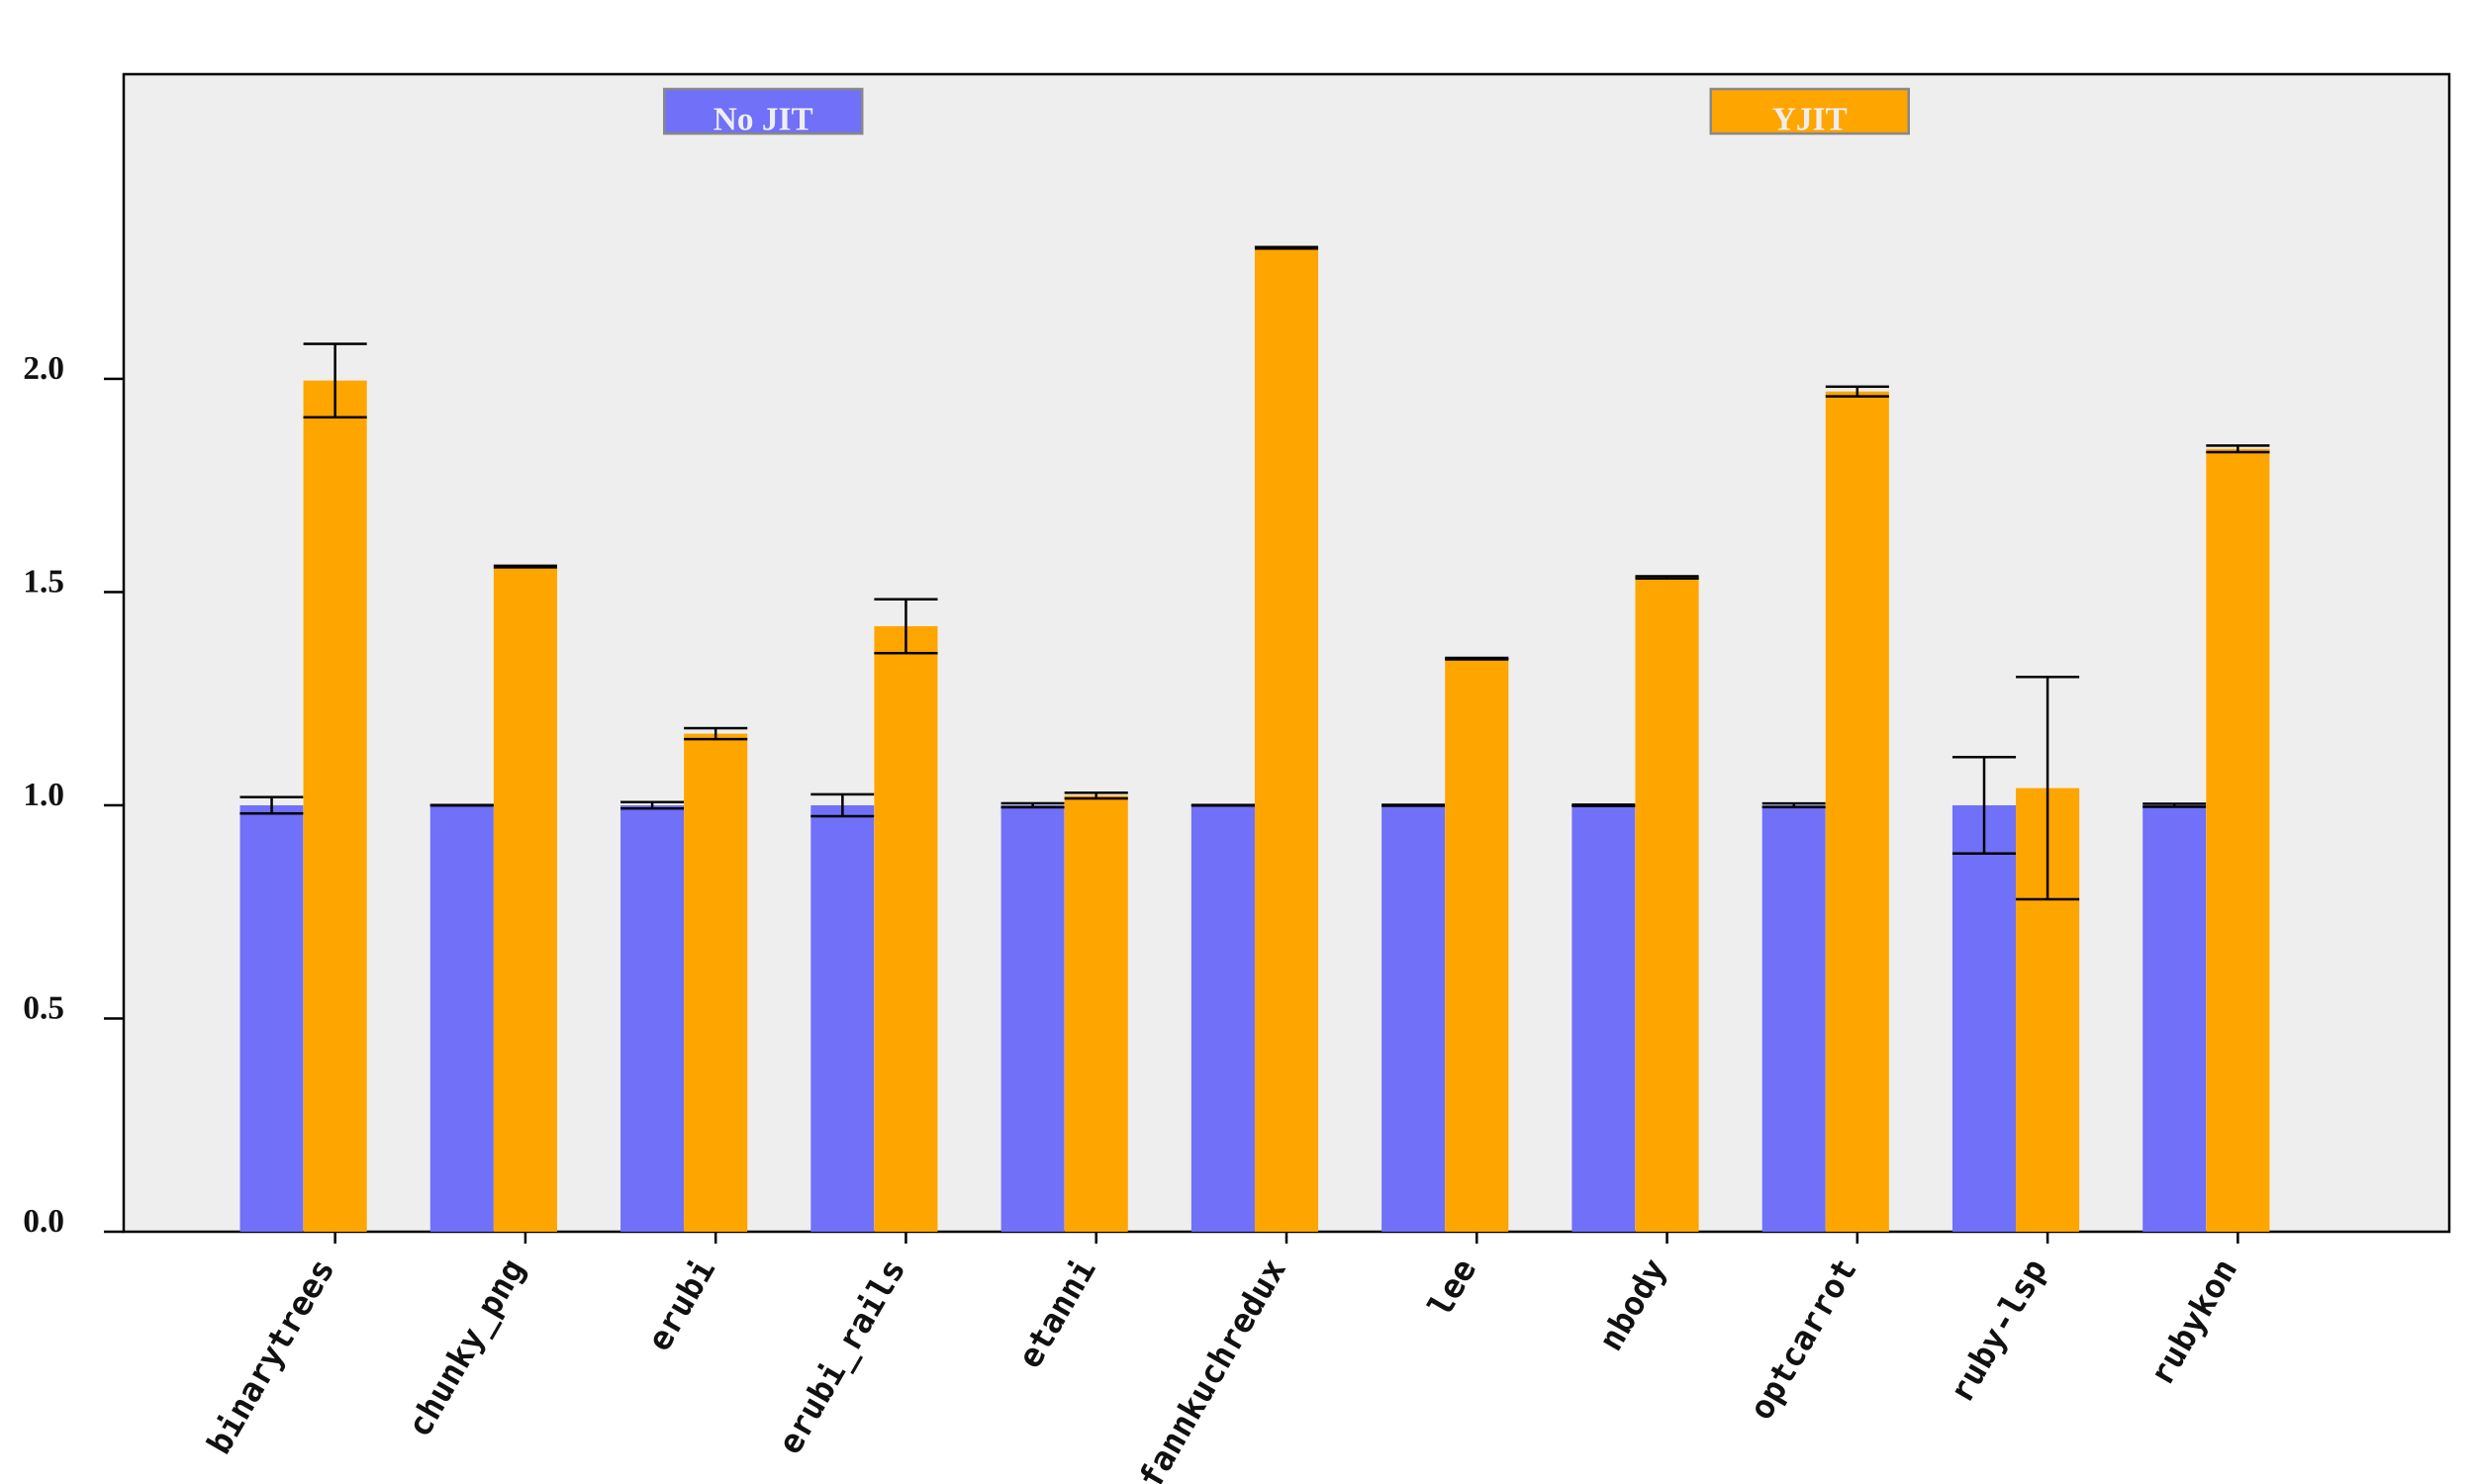
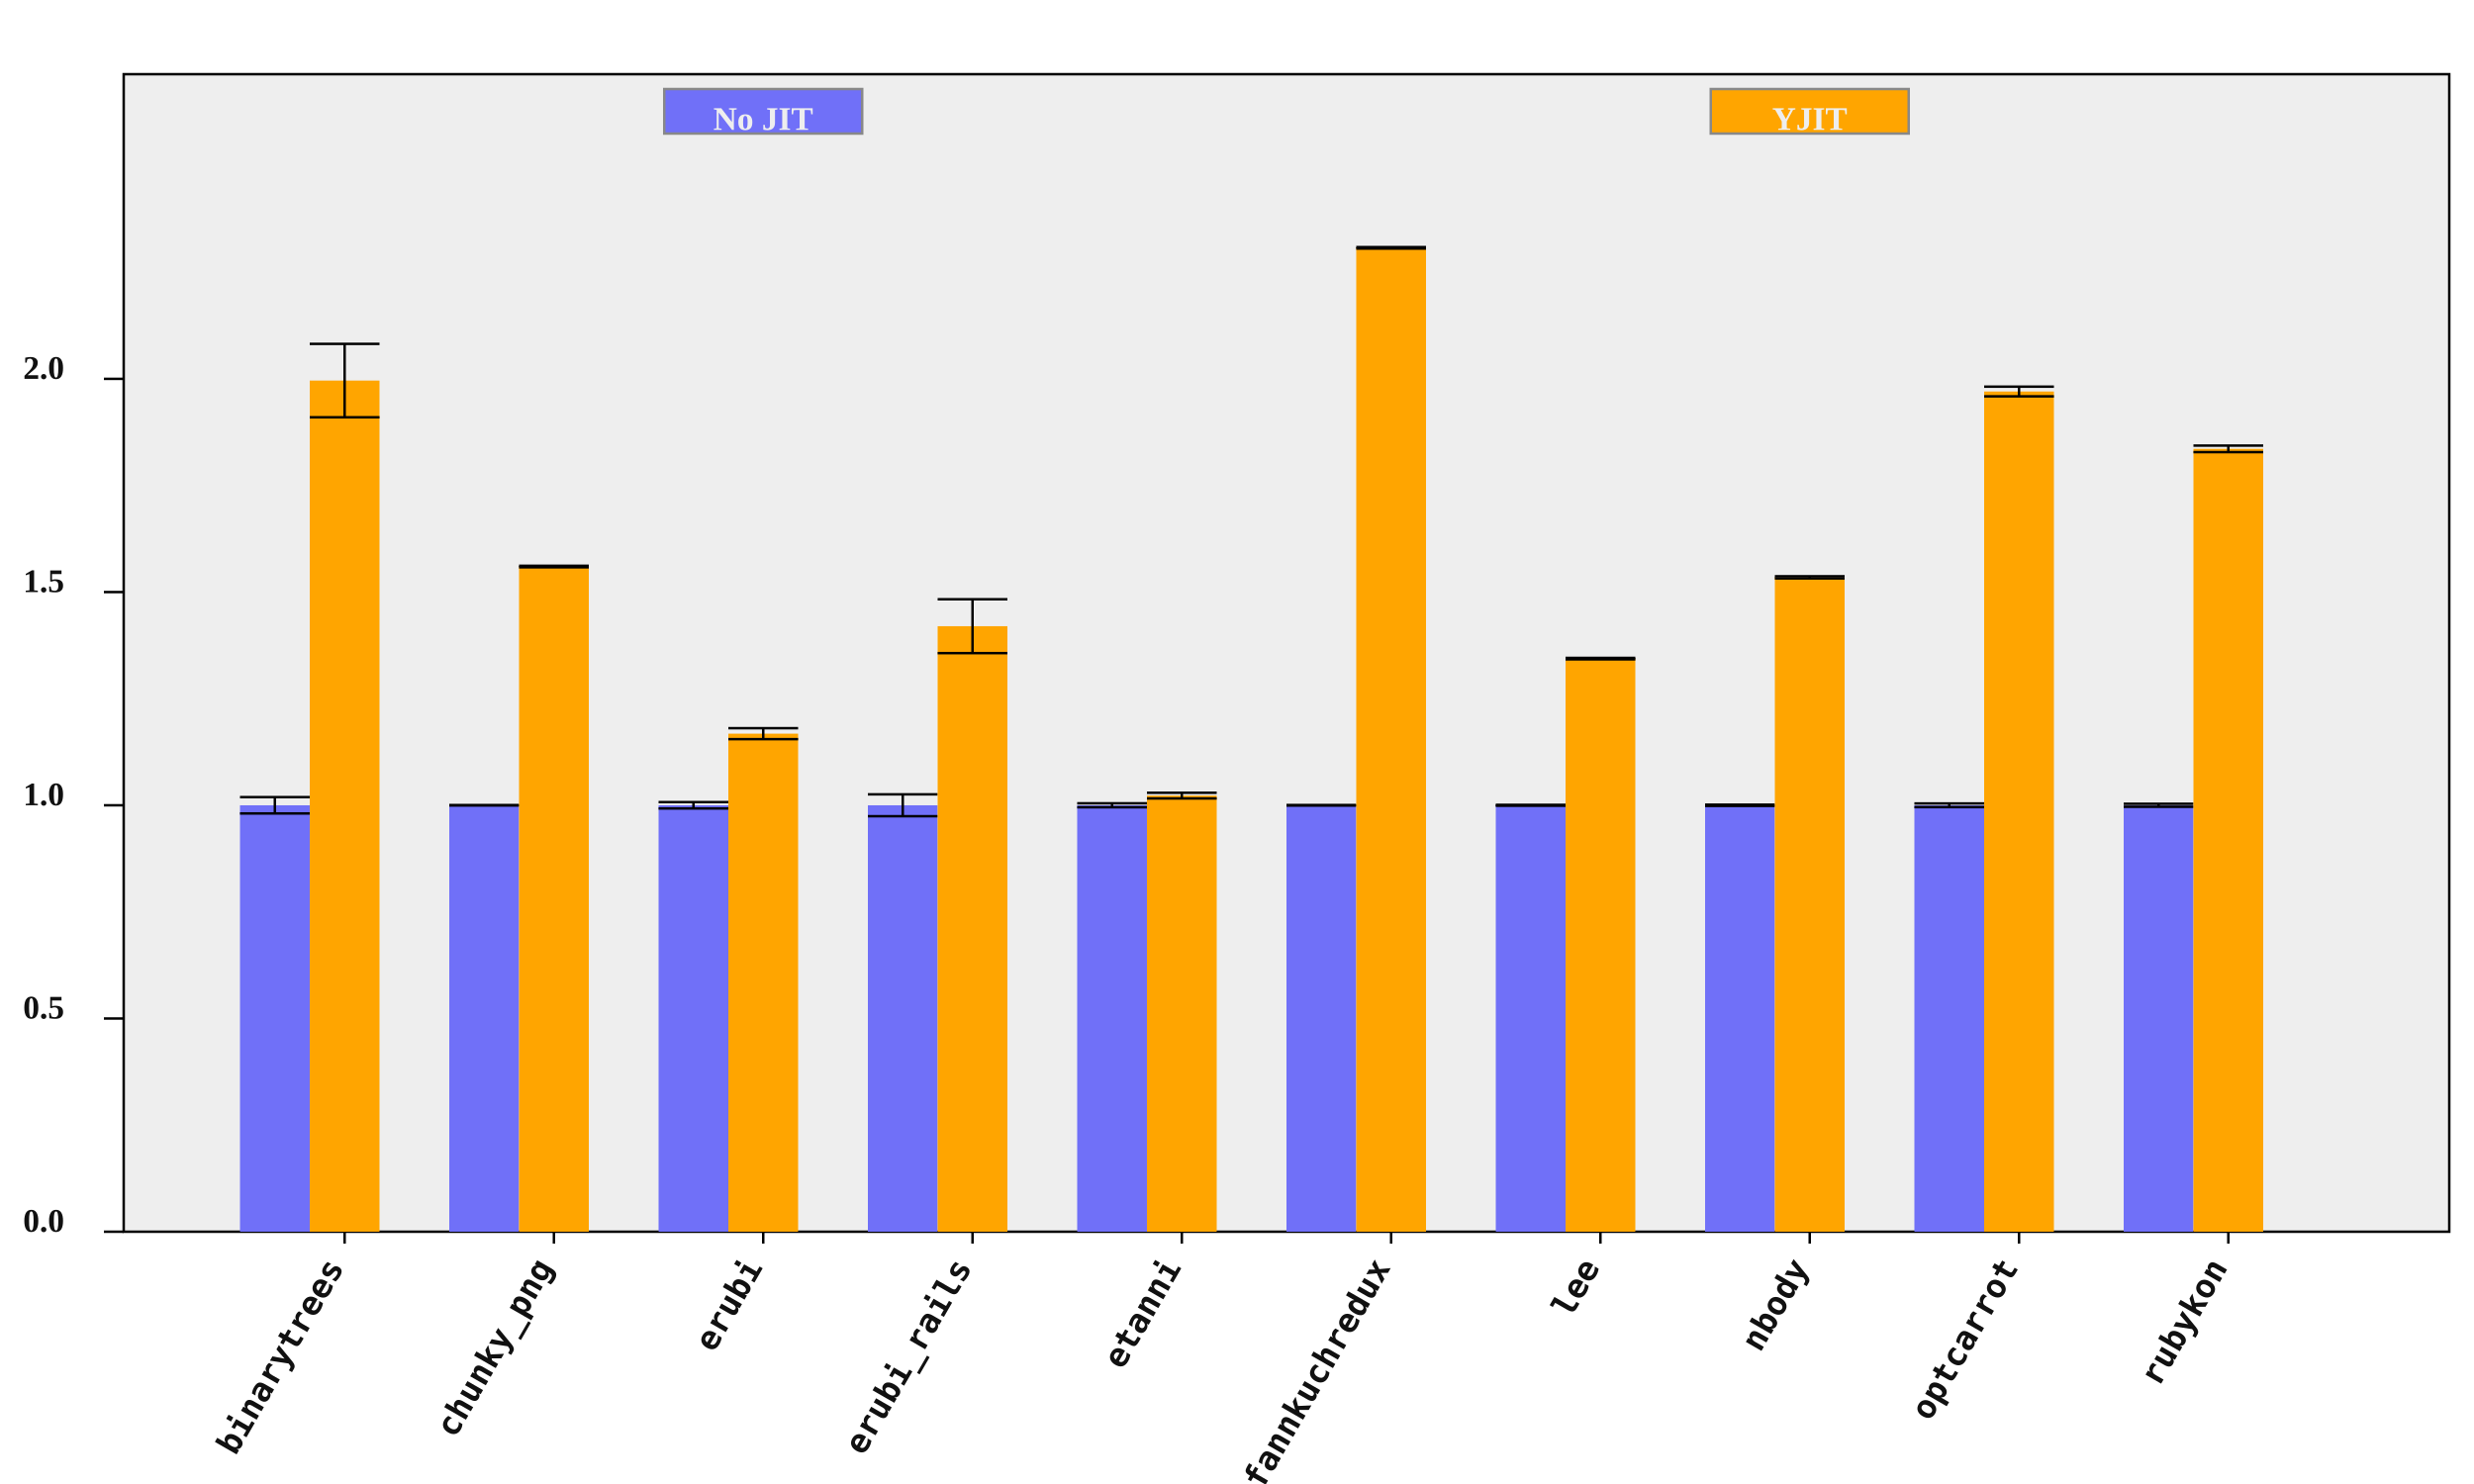
<svg xmlns="http://www.w3.org/2000/svg" viewBox="0 0 1000 600" width="100%" height="100%">
  <rect x="50.0" y="30.0" width="940.0" height="468" stroke="#000" fill="#EEE" />
  <line x1="42.0" y1="498" x2="50.0" y2="498" stroke="#000" />
  <text x="26" y="498" text-anchor="end" font-weight="bold" font-size="small" fill="#111">
0.0
</text>
  <line x1="42.0" y1="411.793" x2="50.0" y2="411.793" stroke="#000" />
  <text x="26" y="411.793" text-anchor="end" font-weight="bold" font-size="small" fill="#111">
0.5
</text>
  <line x1="42.0" y1="325.587" x2="50.0" y2="325.587" stroke="#000" />
  <text x="26" y="325.587" text-anchor="end" font-weight="bold" font-size="small" fill="#111">
1.0
</text>
  <line x1="42.0" y1="239.38" x2="50.0" y2="239.38" stroke="#000" />
  <text x="26" y="239.38" text-anchor="end" font-weight="bold" font-size="small" fill="#111">
1.5
</text>
  <line x1="42.0" y1="153.174" x2="50.0" y2="153.174" stroke="#000" />
  <text x="26" y="153.174" text-anchor="end" font-weight="bold" font-size="small" fill="#111">
2.0
</text>
  <rect x="268.5" y="36" width="80.0" height="18.0" fill="#7070f8" stroke="#888" />
  <text x="308.5" y="52.5" font-size="small" text-anchor="middle" font-weight="bold" fill="#EEE">
No JIT
</text>
  <rect x="691.5" y="36" width="80.0" height="18.0" fill="orange" stroke="#888" />
  <text x="731.5" y="52.5" font-size="small" text-anchor="middle" font-weight="bold" fill="#EEE">
YJIT
</text>
-   <rect x="97.0" y="325.587" width="25.636" height="172.413" fill="#7070f8" data-tooltip="1.00x baseline speed (No JIT)" />
-   <line x1="97.0" y1="322.284" x2="122.636" y2="322.284" stroke="#000" />
-   <line x1="97.0" y1="328.89" x2="122.636" y2="328.89" stroke="#000" />
-   <line x1="109.818" y1="322.284" x2="109.818" y2="328.89" stroke="#000" />
-   <rect x="122.636" y="153.873" width="25.636" height="344.127" fill="orange" data-tooltip="2.00x baseline speed (YJIT)" />
-   <line x1="122.636" y1="139.03" x2="148.273" y2="139.03" stroke="#000" />
-   <line x1="122.636" y1="168.716" x2="148.273" y2="168.716" stroke="#000" />
-   <line x1="135.455" y1="139.03" x2="135.455" y2="168.716" stroke="#000" />
-   <line x1="135.455" y1="498.0" x2="135.455" y2="502.8" stroke="#000" />
-   <text x="135.455" y="512.4" fill="#111" font-size="small" font-family="monospace" font-weight="bold" text-anchor="end" transform="rotate(-60, 135.4545, 512.4)">
+   <rect x="97.0" y="325.587" width="28.2" height="172.413" fill="#7070f8" data-tooltip="1.00x baseline speed (No JIT)" />
+   <line x1="97.0" y1="322.284" x2="125.2" y2="322.284" stroke="#000" />
+   <line x1="97.0" y1="328.89" x2="125.2" y2="328.89" stroke="#000" />
+   <line x1="111.1" y1="322.284" x2="111.1" y2="328.89" stroke="#000" />
+   <rect x="125.2" y="153.873" width="28.2" height="344.127" fill="orange" data-tooltip="2.00x baseline speed (YJIT)" />
+   <line x1="125.2" y1="139.03" x2="153.4" y2="139.03" stroke="#000" />
+   <line x1="125.2" y1="168.716" x2="153.4" y2="168.716" stroke="#000" />
+   <line x1="139.3" y1="139.03" x2="139.3" y2="168.716" stroke="#000" />
+   <line x1="139.3" y1="498.0" x2="139.3" y2="502.8" stroke="#000" />
+   <text x="139.3" y="512.4" fill="#111" font-size="small" font-family="monospace" font-weight="bold" text-anchor="end" transform="rotate(-60, 139.3, 512.4)">
binarytrees
</text>
-   <rect x="173.909" y="325.587" width="25.636" height="172.413" fill="#7070f8" data-tooltip="1.00x baseline speed (No JIT)" />
-   <line x1="173.909" y1="325.511" x2="199.545" y2="325.511" stroke="#000" />
-   <line x1="173.909" y1="325.663" x2="199.545" y2="325.663" stroke="#000" />
-   <line x1="186.727" y1="325.511" x2="186.727" y2="325.663" stroke="#000" />
-   <rect x="199.545" y="229.059" width="25.636" height="268.941" fill="orange" data-tooltip="1.56x baseline speed (YJIT)" />
-   <line x1="199.545" y1="228.75" x2="225.182" y2="228.75" stroke="#000" />
-   <line x1="199.545" y1="229.367" x2="225.182" y2="229.367" stroke="#000" />
-   <line x1="212.364" y1="228.75" x2="212.364" y2="229.367" stroke="#000" />
-   <line x1="212.364" y1="498.0" x2="212.364" y2="502.8" stroke="#000" />
-   <text x="212.364" y="512.4" fill="#111" font-size="small" font-family="monospace" font-weight="bold" text-anchor="end" transform="rotate(-60, 212.3636, 512.4)">
+   <rect x="181.6" y="325.587" width="28.2" height="172.413" fill="#7070f8" data-tooltip="1.00x baseline speed (No JIT)" />
+   <line x1="181.6" y1="325.511" x2="209.8" y2="325.511" stroke="#000" />
+   <line x1="181.6" y1="325.663" x2="209.8" y2="325.663" stroke="#000" />
+   <line x1="195.7" y1="325.511" x2="195.7" y2="325.663" stroke="#000" />
+   <rect x="209.8" y="229.059" width="28.2" height="268.941" fill="orange" data-tooltip="1.56x baseline speed (YJIT)" />
+   <line x1="209.8" y1="228.75" x2="238.0" y2="228.75" stroke="#000" />
+   <line x1="209.8" y1="229.367" x2="238.0" y2="229.367" stroke="#000" />
+   <line x1="223.9" y1="228.75" x2="223.9" y2="229.367" stroke="#000" />
+   <line x1="223.9" y1="498.0" x2="223.9" y2="502.8" stroke="#000" />
+   <text x="223.9" y="512.4" fill="#111" font-size="small" font-family="monospace" font-weight="bold" text-anchor="end" transform="rotate(-60, 223.9, 512.4)">
chunky_png
</text>
-   <rect x="250.818" y="325.587" width="25.636" height="172.413" fill="#7070f8" data-tooltip="1.00x baseline speed (No JIT)" />
-   <line x1="250.818" y1="324.304" x2="276.455" y2="324.304" stroke="#000" />
-   <line x1="250.818" y1="326.87" x2="276.455" y2="326.87" stroke="#000" />
-   <line x1="263.636" y1="324.304" x2="263.636" y2="326.87" stroke="#000" />
-   <rect x="276.455" y="296.631" width="25.636" height="201.369" fill="orange" data-tooltip="1.17x baseline speed (YJIT)" />
-   <line x1="276.455" y1="294.414" x2="302.091" y2="294.414" stroke="#000" />
-   <line x1="276.455" y1="298.849" x2="302.091" y2="298.849" stroke="#000" />
-   <line x1="289.273" y1="294.414" x2="289.273" y2="298.849" stroke="#000" />
-   <line x1="289.273" y1="498.0" x2="289.273" y2="502.8" stroke="#000" />
-   <text x="289.273" y="512.4" fill="#111" font-size="small" font-family="monospace" font-weight="bold" text-anchor="end" transform="rotate(-60, 289.2727, 512.4)">
+   <rect x="266.2" y="325.587" width="28.2" height="172.413" fill="#7070f8" data-tooltip="1.00x baseline speed (No JIT)" />
+   <line x1="266.2" y1="324.304" x2="294.4" y2="324.304" stroke="#000" />
+   <line x1="266.2" y1="326.87" x2="294.4" y2="326.87" stroke="#000" />
+   <line x1="280.3" y1="324.304" x2="280.3" y2="326.87" stroke="#000" />
+   <rect x="294.4" y="296.631" width="28.2" height="201.369" fill="orange" data-tooltip="1.17x baseline speed (YJIT)" />
+   <line x1="294.4" y1="294.414" x2="322.6" y2="294.414" stroke="#000" />
+   <line x1="294.4" y1="298.849" x2="322.6" y2="298.849" stroke="#000" />
+   <line x1="308.5" y1="294.414" x2="308.5" y2="298.849" stroke="#000" />
+   <line x1="308.5" y1="498.0" x2="308.5" y2="502.8" stroke="#000" />
+   <text x="308.5" y="512.4" fill="#111" font-size="small" font-family="monospace" font-weight="bold" text-anchor="end" transform="rotate(-60, 308.5, 512.4)">
erubi
</text>
-   <rect x="327.727" y="325.587" width="25.636" height="172.413" fill="#7070f8" data-tooltip="1.00x baseline speed (No JIT)" />
-   <line x1="327.727" y1="321.166" x2="353.364" y2="321.166" stroke="#000" />
-   <line x1="327.727" y1="330.008" x2="353.364" y2="330.008" stroke="#000" />
-   <line x1="340.545" y1="321.166" x2="340.545" y2="330.008" stroke="#000" />
-   <rect x="353.364" y="253.182" width="25.636" height="244.818" fill="orange" data-tooltip="1.42x baseline speed (YJIT)" />
-   <line x1="353.364" y1="242.291" x2="379.0" y2="242.291" stroke="#000" />
-   <line x1="353.364" y1="264.073" x2="379.0" y2="264.073" stroke="#000" />
-   <line x1="366.182" y1="242.291" x2="366.182" y2="264.073" stroke="#000" />
-   <line x1="366.182" y1="498.0" x2="366.182" y2="502.8" stroke="#000" />
-   <text x="366.182" y="512.4" fill="#111" font-size="small" font-family="monospace" font-weight="bold" text-anchor="end" transform="rotate(-60, 366.1818, 512.4)">
+   <rect x="350.8" y="325.587" width="28.2" height="172.413" fill="#7070f8" data-tooltip="1.00x baseline speed (No JIT)" />
+   <line x1="350.8" y1="321.166" x2="379.0" y2="321.166" stroke="#000" />
+   <line x1="350.8" y1="330.008" x2="379.0" y2="330.008" stroke="#000" />
+   <line x1="364.9" y1="321.166" x2="364.9" y2="330.008" stroke="#000" />
+   <rect x="379.0" y="253.182" width="28.2" height="244.818" fill="orange" data-tooltip="1.42x baseline speed (YJIT)" />
+   <line x1="379.0" y1="242.291" x2="407.2" y2="242.291" stroke="#000" />
+   <line x1="379.0" y1="264.073" x2="407.2" y2="264.073" stroke="#000" />
+   <line x1="393.1" y1="242.291" x2="393.1" y2="264.073" stroke="#000" />
+   <line x1="393.1" y1="498.0" x2="393.1" y2="502.8" stroke="#000" />
+   <text x="393.1" y="512.4" fill="#111" font-size="small" font-family="monospace" font-weight="bold" text-anchor="end" transform="rotate(-60, 393.1, 512.4)">
erubi_rails
</text>
-   <rect x="404.636" y="325.587" width="25.636" height="172.413" fill="#7070f8" data-tooltip="1.00x baseline speed (No JIT)" />
-   <line x1="404.636" y1="324.783" x2="430.273" y2="324.783" stroke="#000" />
-   <line x1="404.636" y1="326.391" x2="430.273" y2="326.391" stroke="#000" />
-   <line x1="417.455" y1="324.783" x2="417.455" y2="326.391" stroke="#000" />
-   <rect x="430.273" y="321.677" width="25.636" height="176.323" fill="orange" data-tooltip="1.02x baseline speed (YJIT)" />
-   <line x1="430.273" y1="320.53" x2="455.909" y2="320.53" stroke="#000" />
-   <line x1="430.273" y1="322.823" x2="455.909" y2="322.823" stroke="#000" />
-   <line x1="443.091" y1="320.53" x2="443.091" y2="322.823" stroke="#000" />
-   <line x1="443.091" y1="498.0" x2="443.091" y2="502.8" stroke="#000" />
-   <text x="443.091" y="512.4" fill="#111" font-size="small" font-family="monospace" font-weight="bold" text-anchor="end" transform="rotate(-60, 443.0909, 512.4)">
+   <rect x="435.4" y="325.587" width="28.2" height="172.413" fill="#7070f8" data-tooltip="1.00x baseline speed (No JIT)" />
+   <line x1="435.4" y1="324.783" x2="463.6" y2="324.783" stroke="#000" />
+   <line x1="435.4" y1="326.391" x2="463.6" y2="326.391" stroke="#000" />
+   <line x1="449.5" y1="324.783" x2="449.5" y2="326.391" stroke="#000" />
+   <rect x="463.6" y="321.677" width="28.2" height="176.323" fill="orange" data-tooltip="1.02x baseline speed (YJIT)" />
+   <line x1="463.6" y1="320.53" x2="491.8" y2="320.53" stroke="#000" />
+   <line x1="463.6" y1="322.823" x2="491.8" y2="322.823" stroke="#000" />
+   <line x1="477.7" y1="320.53" x2="477.7" y2="322.823" stroke="#000" />
+   <line x1="477.7" y1="498.0" x2="477.7" y2="502.8" stroke="#000" />
+   <text x="477.7" y="512.4" fill="#111" font-size="small" font-family="monospace" font-weight="bold" text-anchor="end" transform="rotate(-60, 477.7, 512.4)">
etanni
</text>
-   <rect x="481.545" y="325.587" width="25.636" height="172.413" fill="#7070f8" data-tooltip="1.00x baseline speed (No JIT)" />
-   <line x1="481.545" y1="325.473" x2="507.182" y2="325.473" stroke="#000" />
-   <line x1="481.545" y1="325.7" x2="507.182" y2="325.7" stroke="#000" />
-   <line x1="494.364" y1="325.473" x2="494.364" y2="325.7" stroke="#000" />
-   <rect x="507.182" y="100.2" width="25.636" height="397.8" fill="orange" data-tooltip="2.31x baseline speed (YJIT)" />
-   <line x1="507.182" y1="99.903" x2="532.818" y2="99.903" stroke="#000" />
-   <line x1="507.182" y1="100.497" x2="532.818" y2="100.497" stroke="#000" />
-   <line x1="520" y1="99.903" x2="520" y2="100.497" stroke="#000" />
-   <line x1="520.0" y1="498.0" x2="520.0" y2="502.8" stroke="#000" />
-   <text x="520.0" y="512.4" fill="#111" font-size="small" font-family="monospace" font-weight="bold" text-anchor="end" transform="rotate(-60, 520.0, 512.4)">
+   <rect x="520.0" y="325.587" width="28.2" height="172.413" fill="#7070f8" data-tooltip="1.00x baseline speed (No JIT)" />
+   <line x1="520.0" y1="325.473" x2="548.2" y2="325.473" stroke="#000" />
+   <line x1="520.0" y1="325.7" x2="548.2" y2="325.7" stroke="#000" />
+   <line x1="534.1" y1="325.473" x2="534.1" y2="325.7" stroke="#000" />
+   <rect x="548.2" y="100.2" width="28.2" height="397.8" fill="orange" data-tooltip="2.31x baseline speed (YJIT)" />
+   <line x1="548.2" y1="99.903" x2="576.4" y2="99.903" stroke="#000" />
+   <line x1="548.2" y1="100.497" x2="576.4" y2="100.497" stroke="#000" />
+   <line x1="562.3" y1="99.903" x2="562.3" y2="100.497" stroke="#000" />
+   <line x1="562.3" y1="498.0" x2="562.3" y2="502.8" stroke="#000" />
+   <text x="562.3" y="512.4" fill="#111" font-size="small" font-family="monospace" font-weight="bold" text-anchor="end" transform="rotate(-60, 562.3, 512.4)">
fannkuchredux
</text>
-   <rect x="558.455" y="325.587" width="25.636" height="172.413" fill="#7070f8" data-tooltip="1.00x baseline speed (No JIT)" />
-   <line x1="558.455" y1="325.403" x2="584.091" y2="325.403" stroke="#000" />
-   <line x1="558.455" y1="325.771" x2="584.091" y2="325.771" stroke="#000" />
-   <line x1="571.273" y1="325.403" x2="571.273" y2="325.771" stroke="#000" />
-   <rect x="584.091" y="266.292" width="25.636" height="231.708" fill="orange" data-tooltip="1.34x baseline speed (YJIT)" />
-   <line x1="584.091" y1="265.995" x2="609.727" y2="265.995" stroke="#000" />
-   <line x1="584.091" y1="266.588" x2="609.727" y2="266.588" stroke="#000" />
-   <line x1="596.909" y1="265.995" x2="596.909" y2="266.588" stroke="#000" />
-   <line x1="596.909" y1="498.0" x2="596.909" y2="502.8" stroke="#000" />
-   <text x="596.909" y="512.4" fill="#111" font-size="small" font-family="monospace" font-weight="bold" text-anchor="end" transform="rotate(-60, 596.9091, 512.4)">
+   <rect x="604.6" y="325.587" width="28.2" height="172.413" fill="#7070f8" data-tooltip="1.00x baseline speed (No JIT)" />
+   <line x1="604.6" y1="325.403" x2="632.8" y2="325.403" stroke="#000" />
+   <line x1="604.6" y1="325.771" x2="632.8" y2="325.771" stroke="#000" />
+   <line x1="618.7" y1="325.403" x2="618.7" y2="325.771" stroke="#000" />
+   <rect x="632.8" y="266.292" width="28.2" height="231.708" fill="orange" data-tooltip="1.34x baseline speed (YJIT)" />
+   <line x1="632.8" y1="265.995" x2="661" y2="265.995" stroke="#000" />
+   <line x1="632.8" y1="266.588" x2="661" y2="266.588" stroke="#000" />
+   <line x1="646.9" y1="265.995" x2="646.9" y2="266.588" stroke="#000" />
+   <line x1="646.9" y1="498.0" x2="646.9" y2="502.8" stroke="#000" />
+   <text x="646.9" y="512.4" fill="#111" font-size="small" font-family="monospace" font-weight="bold" text-anchor="end" transform="rotate(-60, 646.9, 512.4)">
lee
</text>
-   <rect x="635.364" y="325.587" width="25.636" height="172.413" fill="#7070f8" data-tooltip="1.00x baseline speed (No JIT)" />
-   <line x1="635.364" y1="325.335" x2="661.0" y2="325.335" stroke="#000" />
-   <line x1="635.364" y1="325.839" x2="661.0" y2="325.839" stroke="#000" />
-   <line x1="648.182" y1="325.335" x2="648.182" y2="325.839" stroke="#000" />
-   <rect x="661.0" y="233.425" width="25.636" height="264.575" fill="orange" data-tooltip="1.53x baseline speed (YJIT)" />
-   <line x1="661.0" y1="232.989" x2="686.636" y2="232.989" stroke="#000" />
-   <line x1="661.0" y1="233.861" x2="686.636" y2="233.861" stroke="#000" />
-   <line x1="673.818" y1="232.989" x2="673.818" y2="233.861" stroke="#000" />
-   <line x1="673.818" y1="498.0" x2="673.818" y2="502.8" stroke="#000" />
-   <text x="673.818" y="512.4" fill="#111" font-size="small" font-family="monospace" font-weight="bold" text-anchor="end" transform="rotate(-60, 673.8182, 512.4)">
+   <rect x="689.2" y="325.587" width="28.2" height="172.413" fill="#7070f8" data-tooltip="1.00x baseline speed (No JIT)" />
+   <line x1="689.2" y1="325.335" x2="717.4" y2="325.335" stroke="#000" />
+   <line x1="689.2" y1="325.839" x2="717.4" y2="325.839" stroke="#000" />
+   <line x1="703.3" y1="325.335" x2="703.3" y2="325.839" stroke="#000" />
+   <rect x="717.4" y="233.425" width="28.2" height="264.575" fill="orange" data-tooltip="1.53x baseline speed (YJIT)" />
+   <line x1="717.4" y1="232.989" x2="745.6" y2="232.989" stroke="#000" />
+   <line x1="717.4" y1="233.861" x2="745.6" y2="233.861" stroke="#000" />
+   <line x1="731.5" y1="232.989" x2="731.5" y2="233.861" stroke="#000" />
+   <line x1="731.5" y1="498.0" x2="731.5" y2="502.8" stroke="#000" />
+   <text x="731.5" y="512.4" fill="#111" font-size="small" font-family="monospace" font-weight="bold" text-anchor="end" transform="rotate(-60, 731.5, 512.4)">
nbody
</text>
-   <rect x="712.273" y="325.587" width="25.636" height="172.413" fill="#7070f8" data-tooltip="1.00x baseline speed (No JIT)" />
-   <line x1="712.273" y1="324.841" x2="737.909" y2="324.841" stroke="#000" />
-   <line x1="712.273" y1="326.332" x2="737.909" y2="326.332" stroke="#000" />
-   <line x1="725.091" y1="324.841" x2="725.091" y2="326.332" stroke="#000" />
-   <rect x="737.909" y="158.29" width="25.636" height="339.71" fill="orange" data-tooltip="1.97x baseline speed (YJIT)" />
-   <line x1="737.909" y1="156.329" x2="763.545" y2="156.329" stroke="#000" />
-   <line x1="737.909" y1="160.251" x2="763.545" y2="160.251" stroke="#000" />
-   <line x1="750.727" y1="156.329" x2="750.727" y2="160.251" stroke="#000" />
-   <line x1="750.727" y1="498.0" x2="750.727" y2="502.8" stroke="#000" />
-   <text x="750.727" y="512.4" fill="#111" font-size="small" font-family="monospace" font-weight="bold" text-anchor="end" transform="rotate(-60, 750.7273, 512.4)">
+   <rect x="773.8" y="325.587" width="28.2" height="172.413" fill="#7070f8" data-tooltip="1.00x baseline speed (No JIT)" />
+   <line x1="773.8" y1="324.841" x2="802" y2="324.841" stroke="#000" />
+   <line x1="773.8" y1="326.332" x2="802" y2="326.332" stroke="#000" />
+   <line x1="787.9" y1="324.841" x2="787.9" y2="326.332" stroke="#000" />
+   <rect x="802" y="158.29" width="28.2" height="339.71" fill="orange" data-tooltip="1.97x baseline speed (YJIT)" />
+   <line x1="802" y1="156.329" x2="830.2" y2="156.329" stroke="#000" />
+   <line x1="802" y1="160.251" x2="830.2" y2="160.251" stroke="#000" />
+   <line x1="816.1" y1="156.329" x2="816.1" y2="160.251" stroke="#000" />
+   <line x1="816.1" y1="498.0" x2="816.1" y2="502.8" stroke="#000" />
+   <text x="816.1" y="512.4" fill="#111" font-size="small" font-family="monospace" font-weight="bold" text-anchor="end" transform="rotate(-60, 816.1, 512.4)">
optcarrot
</text>
-   <rect x="789.182" y="325.587" width="25.636" height="172.413" fill="#7070f8" data-tooltip="1.00x baseline speed (No JIT)" />
-   <line x1="789.182" y1="306.1" x2="814.818" y2="306.1" stroke="#000" />
-   <line x1="789.182" y1="345.074" x2="814.818" y2="345.074" stroke="#000" />
-   <line x1="802.0" y1="306.1" x2="802.0" y2="345.074" stroke="#000" />
-   <rect x="814.818" y="318.639" width="25.636" height="179.361" fill="orange" data-tooltip="1.04x baseline speed (YJIT)" />
-   <line x1="814.818" y1="273.693" x2="840.455" y2="273.693" stroke="#000" />
-   <line x1="814.818" y1="363.586" x2="840.455" y2="363.586" stroke="#000" />
-   <line x1="827.636" y1="273.693" x2="827.636" y2="363.586" stroke="#000" />
-   <line x1="827.636" y1="498.0" x2="827.636" y2="502.8" stroke="#000" />
-   <text x="827.636" y="512.4" fill="#111" font-size="small" font-family="monospace" font-weight="bold" text-anchor="end" transform="rotate(-60, 827.6364, 512.4)">
- ruby-lsp
- </text>
-   <rect x="866.091" y="325.587" width="25.636" height="172.413" fill="#7070f8" data-tooltip="1.00x baseline speed (No JIT)" />
-   <line x1="866.091" y1="324.979" x2="891.727" y2="324.979" stroke="#000" />
-   <line x1="866.091" y1="326.195" x2="891.727" y2="326.195" stroke="#000" />
-   <line x1="878.909" y1="324.979" x2="878.909" y2="326.195" stroke="#000" />
-   <rect x="891.727" y="181.481" width="25.636" height="316.519" fill="orange" data-tooltip="1.84x baseline speed (YJIT)" />
-   <line x1="891.727" y1="180.158" x2="917.364" y2="180.158" stroke="#000" />
-   <line x1="891.727" y1="182.804" x2="917.364" y2="182.804" stroke="#000" />
-   <line x1="904.545" y1="180.158" x2="904.545" y2="182.804" stroke="#000" />
-   <line x1="904.545" y1="498.0" x2="904.545" y2="502.8" stroke="#000" />
-   <text x="904.545" y="512.4" fill="#111" font-size="small" font-family="monospace" font-weight="bold" text-anchor="end" transform="rotate(-60, 904.5455, 512.4)">
+   <rect x="858.4" y="325.587" width="28.2" height="172.413" fill="#7070f8" data-tooltip="1.00x baseline speed (No JIT)" />
+   <line x1="858.4" y1="324.979" x2="886.6" y2="324.979" stroke="#000" />
+   <line x1="858.4" y1="326.195" x2="886.6" y2="326.195" stroke="#000" />
+   <line x1="872.5" y1="324.979" x2="872.5" y2="326.195" stroke="#000" />
+   <rect x="886.6" y="181.481" width="28.2" height="316.519" fill="orange" data-tooltip="1.84x baseline speed (YJIT)" />
+   <line x1="886.6" y1="180.158" x2="914.8" y2="180.158" stroke="#000" />
+   <line x1="886.6" y1="182.804" x2="914.8" y2="182.804" stroke="#000" />
+   <line x1="900.7" y1="180.158" x2="900.7" y2="182.804" stroke="#000" />
+   <line x1="900.7" y1="498.0" x2="900.7" y2="502.8" stroke="#000" />
+   <text x="900.7" y="512.4" fill="#111" font-size="small" font-family="monospace" font-weight="bold" text-anchor="end" transform="rotate(-60, 900.7, 512.4)">
rubykon
</text>
</svg>
